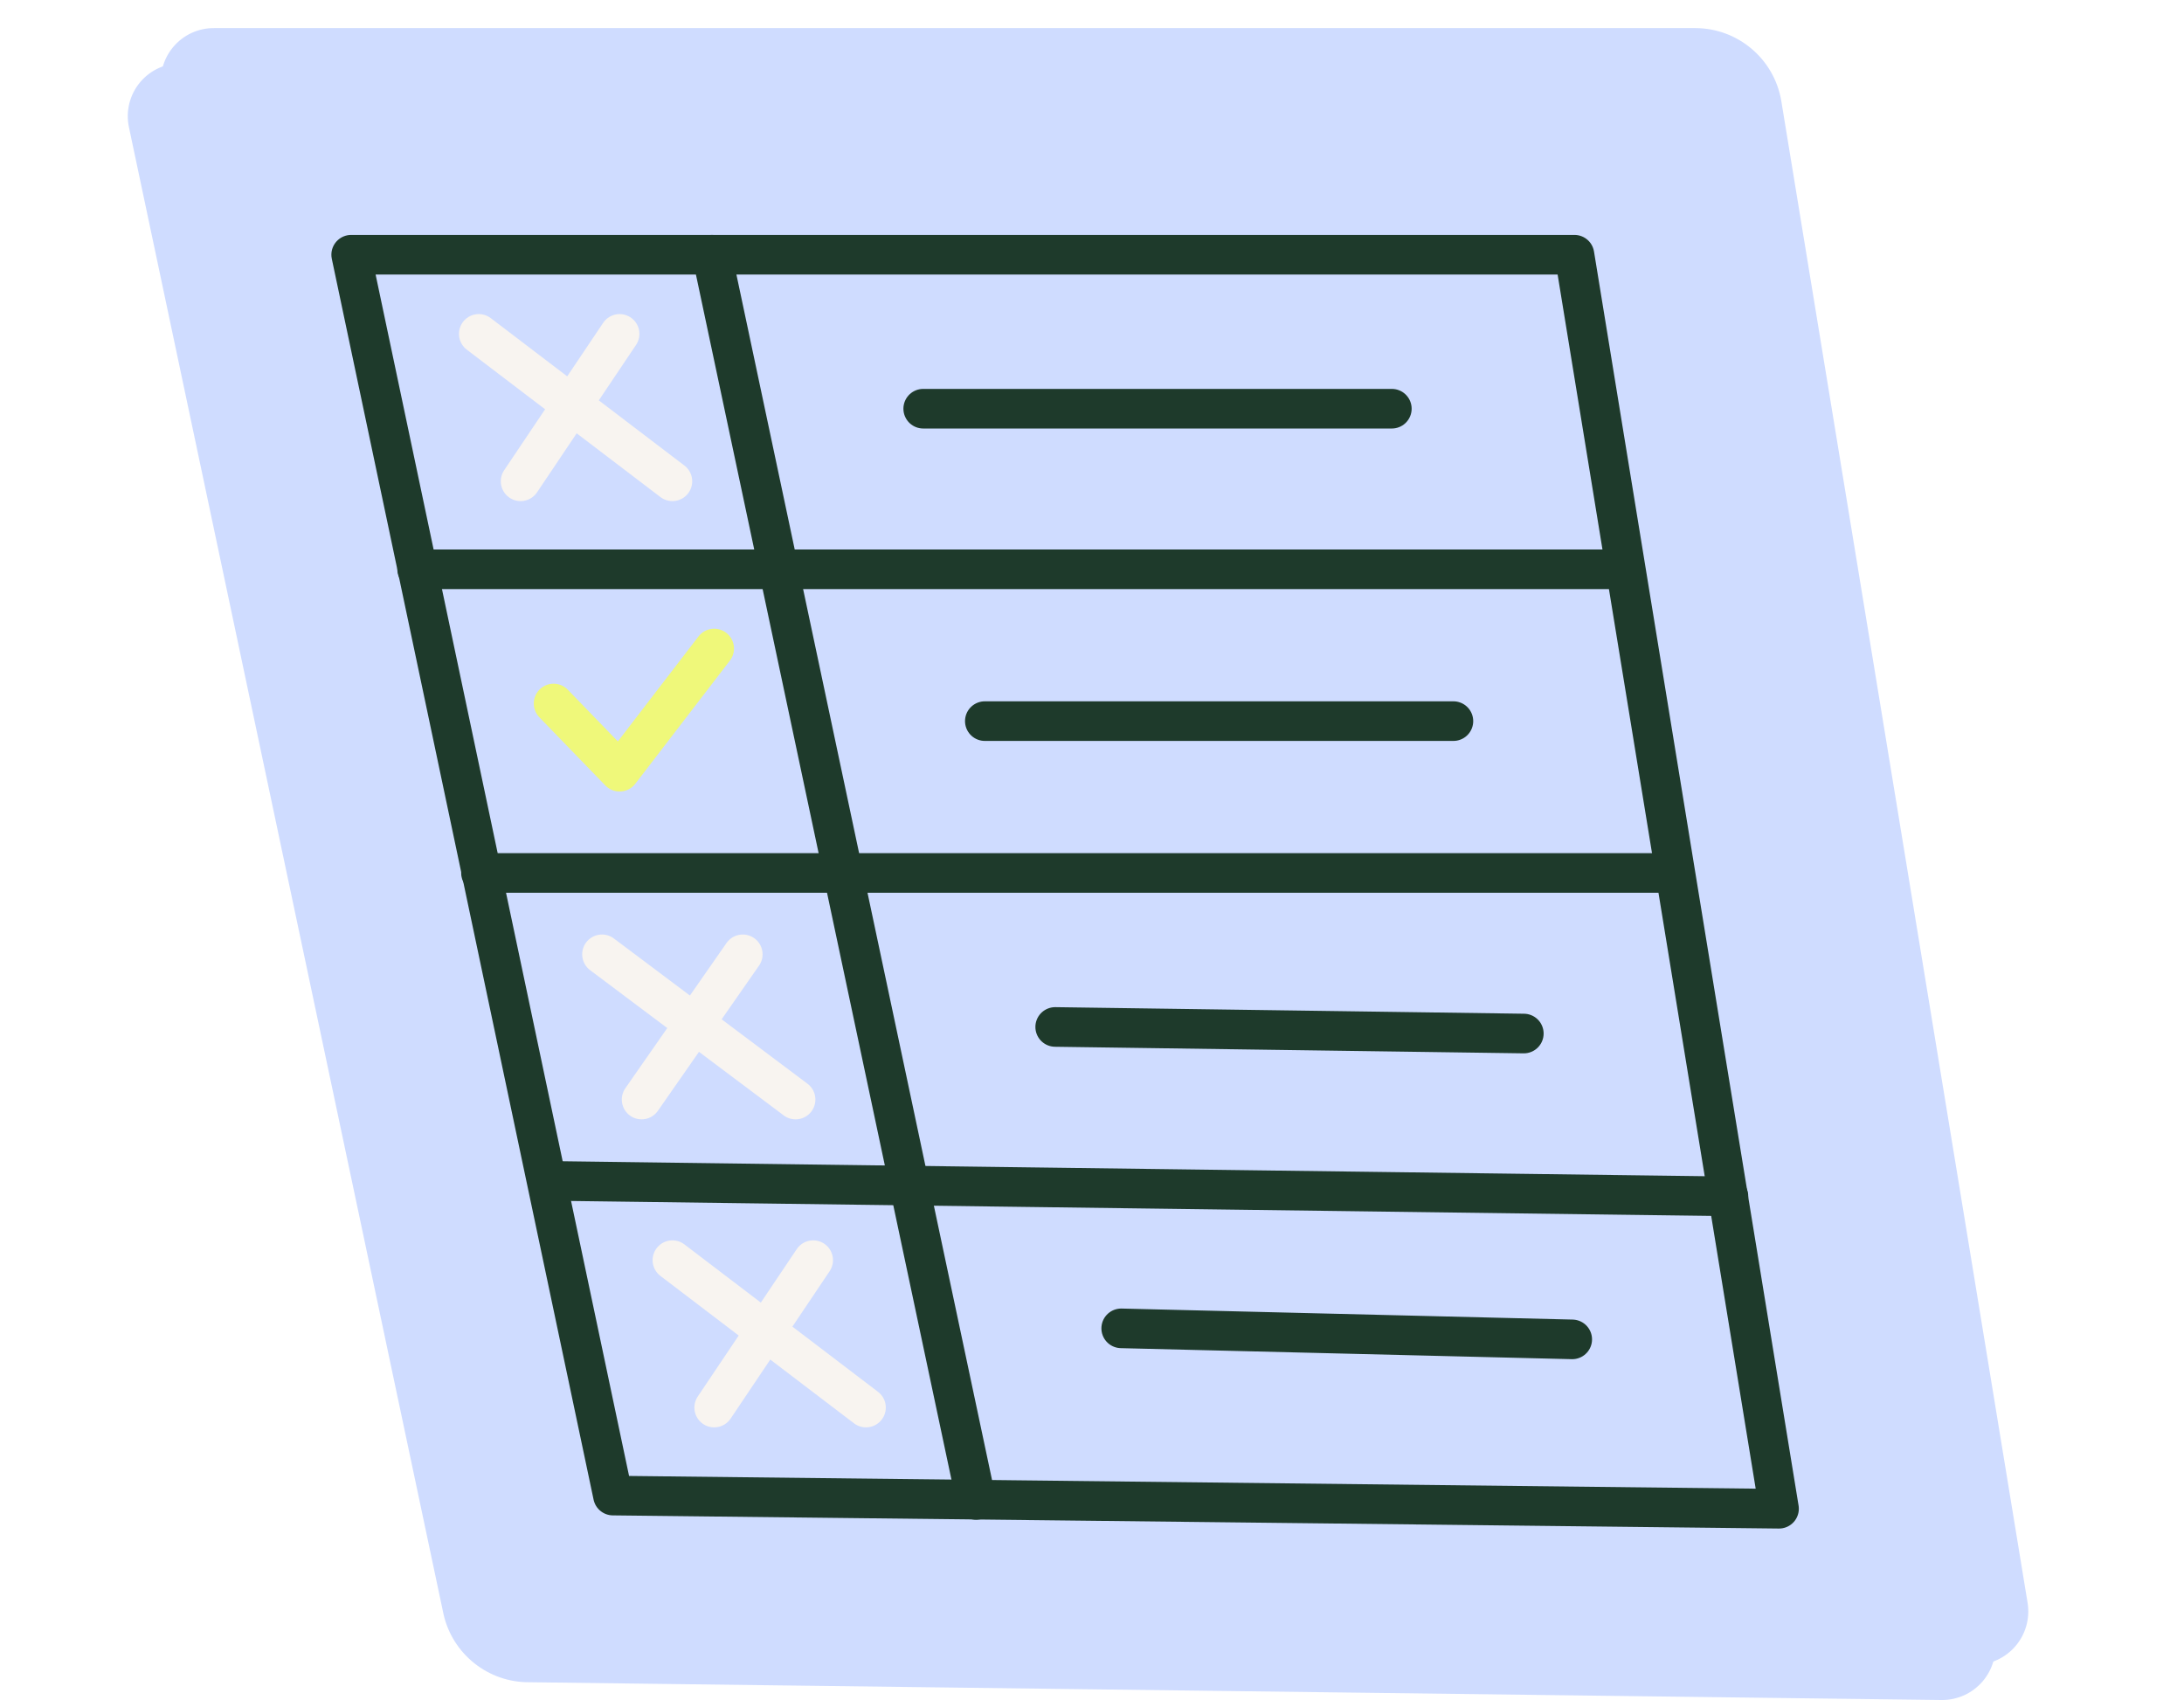
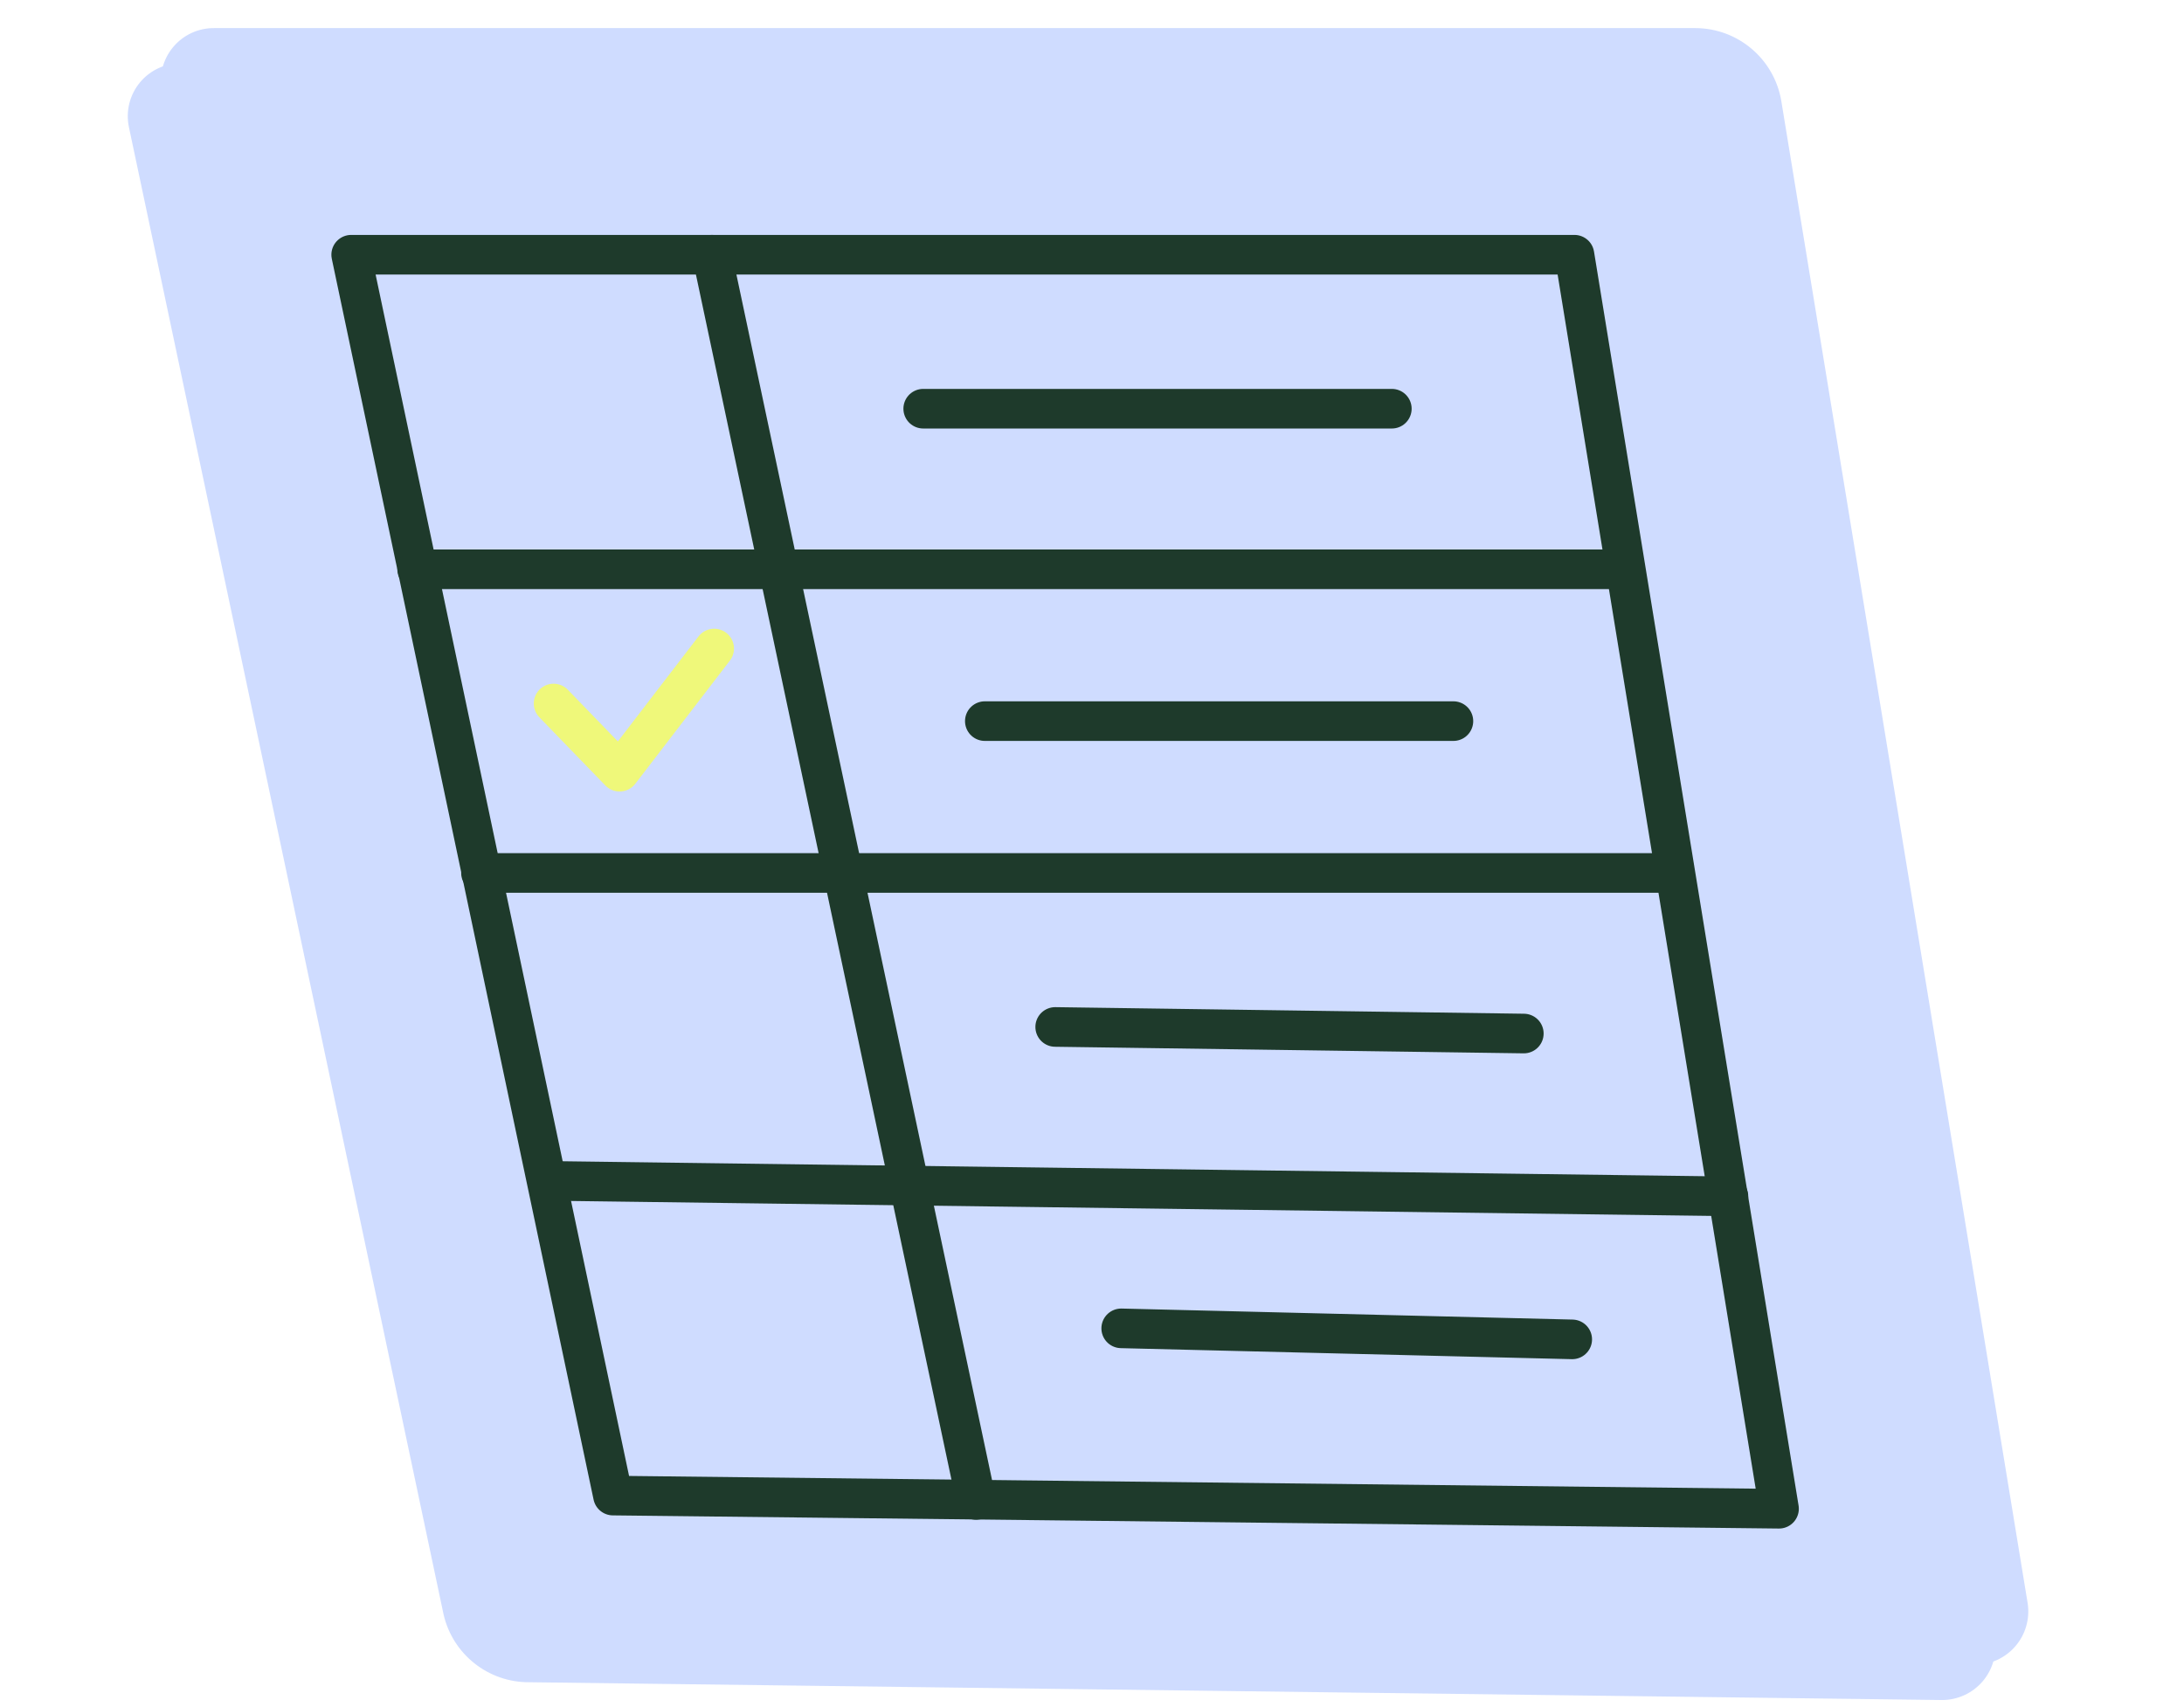
<svg xmlns="http://www.w3.org/2000/svg" viewBox="0 0 491.3 384">
  <defs>
-     <style>.cls-1{fill:#CFDCFF;}.cls-2{fill:#CFDCFF;}.cls-3,.cls-4,.cls-5{fill:none;stroke-linecap:round;stroke-linejoin:round;stroke-width:8.91px;}.cls-3{stroke:#1E3A2B;}.cls-4{stroke:#F8F4F0;}.cls-5{stroke:#EFF87A;}</style>
+     <style>.cls-1{fill:#CFDCFF;}.cls-2{fill:#CFDCFF;}.cls-3,.cls-4,.cls-5{fill:none;stroke-linecap:round;stroke-linejoin:round;stroke-width:8.91px;}.cls-3{stroke:#1E3A2B;}.cls-4{stroke:#CFDCFF;}.cls-5{stroke:#EFF87A;}</style>
  </defs>
  <g id="Isolation_Mode" data-name="Isolation Mode">
    <path class="cls-1" d="M107.21,355.24,36.43,20.67A11.91,11.91,0,0,1,48.31,6.32H381.4a19.65,19.65,0,0,1,19.3,16.33l55.43,338a12,12,0,0,1-11.88,13.85l-317.74-4A19.25,19.25,0,0,1,107.21,355.24Z" />
    <path class="cls-2" d="M99.78,363.16,29,28.59A11.9,11.9,0,0,1,40.89,14.24H374a19.63,19.63,0,0,1,19.3,16.33l55.44,338a12,12,0,0,1-11.88,13.86l-317.74-4A19.65,19.65,0,0,1,99.78,363.16Z" />
    <polygon class="cls-3" points="137.89 336.44 79 57.3 354.18 57.3 400.2 339.4 137.89 336.44" />
    <line class="cls-3" x1="160.16" y1="57.3" x2="219.56" y2="337.42" />
    <line class="cls-3" x1="93.84" y1="128.07" x2="364.07" y2="128.07" />
    <line class="cls-3" x1="108.2" y1="196.37" x2="375.95" y2="196.37" />
    <line class="cls-3" x1="124.53" y1="265.66" x2="388.82" y2="269.12" />
    <line class="cls-3" x1="207.68" y1="91.94" x2="313.1" y2="91.94" />
    <line class="cls-3" x1="221.54" y1="162.22" x2="326.95" y2="162.22" />
    <line class="cls-3" x1="237.37" y1="231.02" x2="342.79" y2="232.5" />
    <line class="cls-3" x1="252.22" y1="298.82" x2="353.68" y2="301.3" />
    <line class="cls-4" x1="107.7" y1="75.11" x2="151.26" y2="108.27" />
    <line class="cls-4" x1="139.38" y1="75.11" x2="117.11" y2="108.27" />
    <line class="cls-4" x1="135.42" y1="214.68" x2="178.97" y2="247.35" />
    <line class="cls-4" x1="167.09" y1="214.68" x2="144.33" y2="247.35" />
    <line class="cls-4" x1="151.26" y1="283.48" x2="194.81" y2="316.64" />
    <line class="cls-4" x1="182.93" y1="283.48" x2="160.66" y2="316.64" />
    <polyline class="cls-5" points="124.53 158.26 139.38 173.6 160.66 145.89" />
  </g>
</svg>
